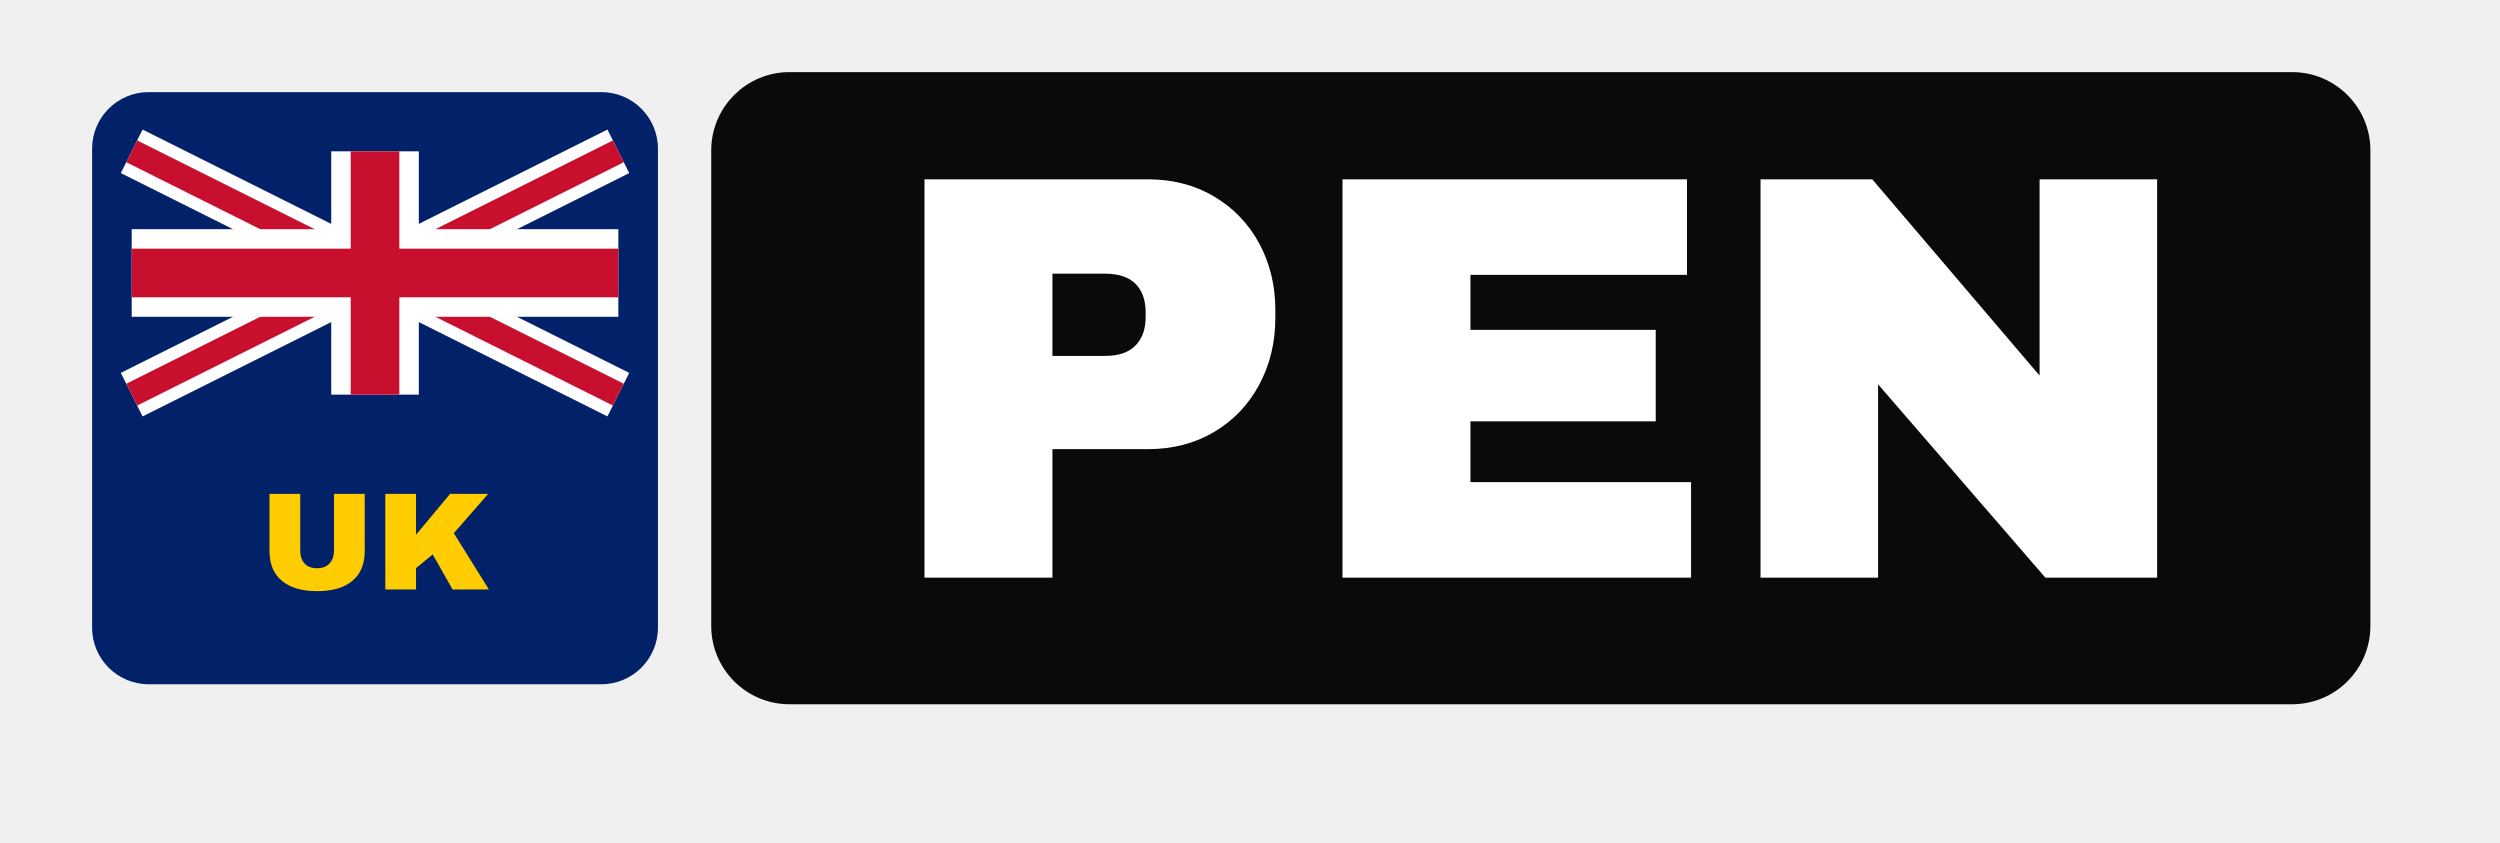
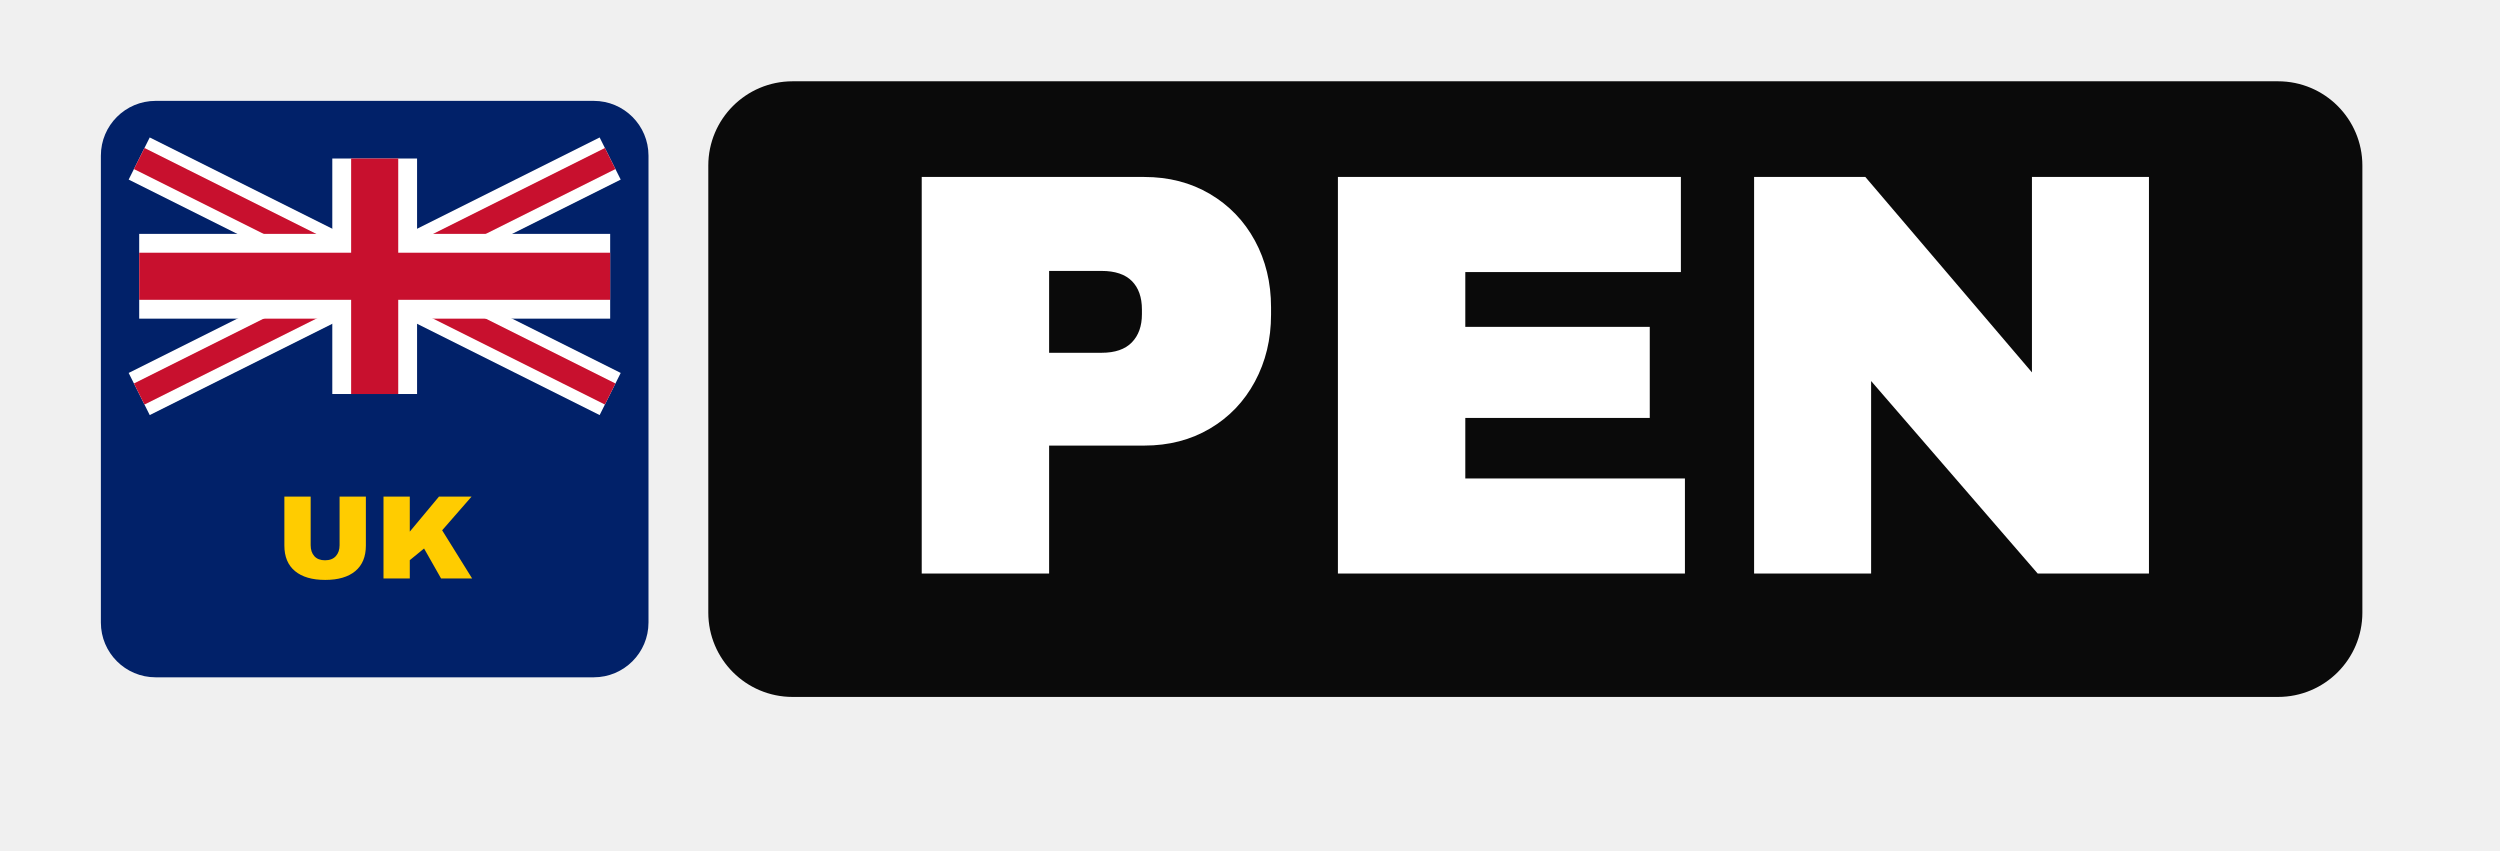
- <svg xmlns="http://www.w3.org/2000/svg" viewBox="0 0 835.95 281.60" role="img" aria-label="PaintMatchPen">
-   <rect x="30.80" y="30.80" width="189.20" height="198.00" rx="18.92" ry="18.92" fill="#012169" />
-   <line x1="44.04" y1="50.60" x2="206.76" y2="131.96" stroke="#FFF" stroke-width="16.27" />
-   <line x1="206.76" y1="50.60" x2="44.04" y2="131.96" stroke="#FFF" stroke-width="16.27" />
-   <line x1="44.04" y1="50.60" x2="206.76" y2="131.96" stroke="#C8102E" stroke-width="8.14" />
-   <line x1="206.76" y1="50.60" x2="44.04" y2="131.96" stroke="#C8102E" stroke-width="8.14" />
-   <line x1="125.40" y1="50.60" x2="125.40" y2="131.96" stroke="#FFF" stroke-width="29.29" />
-   <line x1="44.04" y1="91.28" x2="206.76" y2="91.28" stroke="#FFF" stroke-width="29.29" />
-   <line x1="125.40" y1="50.60" x2="125.40" y2="131.96" stroke="#C8102E" stroke-width="16.27" />
-   <line x1="44.04" y1="91.28" x2="206.76" y2="91.28" stroke="#C8102E" stroke-width="16.27" />
-   <path d="M106.062 197.67Q98.439 197.67 94.278 194.231Q90.118 190.791 90.118 184.236V165.131H100.391V184.097Q100.391 186.793 101.832 188.397Q103.273 190 106.016 190Q108.758 190 110.223 188.373Q111.687 186.746 111.687 184.097V165.131H121.96V184.236Q121.96 190.791 117.823 194.231Q113.686 197.67 106.062 197.67Z M150.502 165.131H163.239L151.757 178.286L163.471 197.113H151.339L144.691 185.398L139.113 189.954V197.113H128.84V165.131H139.113V178.798Z" fill="#FFCC00" />
-   <rect x="242.00" y="28.29" width="546.43" height="203.02" rx="22.0" ry="22.0" fill="#0A0A0A" stroke="#0A0A0A" stroke-width="8.36" />
-   <path d="M426.448 103.717V106.234Q426.448 118.624 421.027 128.691Q415.606 138.758 405.926 144.47Q396.246 150.181 383.856 150.181H351.912V193.16H309.126V59.963H383.856Q396.246 59.963 405.926 65.674Q415.606 71.386 421.027 81.356Q426.448 91.326 426.448 103.717ZM351.912 119.011H369.53Q376.306 119.011 379.694 115.526Q383.082 112.042 383.082 106.04V104.491Q383.082 98.296 379.694 94.908Q376.306 91.52 369.53 91.52H351.912Z M448.906 59.963H564.098V91.907H491.691V110.299H553.643V140.888H491.691V161.216H565.453V193.16H448.906Z M683.936 193.16 627.986 128.498V193.16H588.685V59.963H626.05L682 125.594V59.963H721.301V193.16Z" fill="#FFF" />
+ <svg xmlns="http://www.w3.org/2000/svg" viewBox="0 0 763.31 259.60" role="img" aria-label="PaintMatchPen">
+   <rect x="30.80" y="30.80" width="167.20" height="176.00" rx="16.72" ry="16.72" fill="#012169" />
+   <line x1="42.50" y1="48.40" x2="186.30" y2="120.30" stroke="#FFF" stroke-width="14.38" />
+   <line x1="186.30" y1="48.40" x2="42.50" y2="120.30" stroke="#FFF" stroke-width="14.38" />
+   <line x1="42.50" y1="48.40" x2="186.30" y2="120.30" stroke="#C8102E" stroke-width="7.19" />
+   <line x1="186.30" y1="48.40" x2="42.50" y2="120.30" stroke="#C8102E" stroke-width="7.19" />
+   <line x1="114.40" y1="48.40" x2="114.40" y2="120.30" stroke="#FFF" stroke-width="25.88" />
+   <line x1="42.50" y1="84.35" x2="186.30" y2="84.35" stroke="#FFF" stroke-width="25.88" />
+   <line x1="114.40" y1="48.40" x2="114.40" y2="120.30" stroke="#C8102E" stroke-width="14.38" />
+   <line x1="42.50" y1="84.35" x2="186.30" y2="84.35" stroke="#C8102E" stroke-width="14.38" />
+   <path d="M99.286 177.063Q93.328 177.063 90.076 174.375Q86.824 171.686 86.824 166.564V151.631H94.854V166.455Q94.854 168.562 95.98 169.815Q97.106 171.069 99.25 171.069Q101.393 171.069 102.538 169.797Q103.682 168.525 103.682 166.455V151.631H111.711V166.564Q111.711 171.686 108.478 174.375Q105.244 177.063 99.286 177.063Z M134.019 151.631H143.974L135 161.913L144.156 176.627H134.673L129.478 167.472L125.118 171.032V176.627H117.089V151.631H125.118V162.313Z" fill="#FFCC00" />
+   <rect x="220.00" y="28.56" width="497.55" height="180.49" rx="22.0" ry="22.0" fill="#0A0A0A" stroke="#0A0A0A" stroke-width="7.48" />
+   <path d="M388.08 93.808V96.096Q388.08 107.36 383.152 116.512Q378.224 125.664 369.424 130.856Q360.624 136.048 349.36 136.048H320.32V175.12H281.424V54.032H349.36Q360.624 54.032 369.424 59.224Q378.224 64.416 383.152 73.48Q388.08 82.544 388.08 93.808ZM320.32 107.712H336.336Q342.496 107.712 345.576 104.544Q348.656 101.376 348.656 95.92V94.512Q348.656 88.88 345.576 85.8Q342.496 82.72 336.336 82.72H320.32Z M408.496 54.032H513.216V83.072H447.392V99.792H503.712V127.6H447.392V146.08H514.448V175.12H408.496Z M622.16 175.12 571.296 116.336V175.12H535.568V54.032H569.536L620.4 113.696V54.032H656.128V175.12Z" fill="#FFF" />
</svg>
